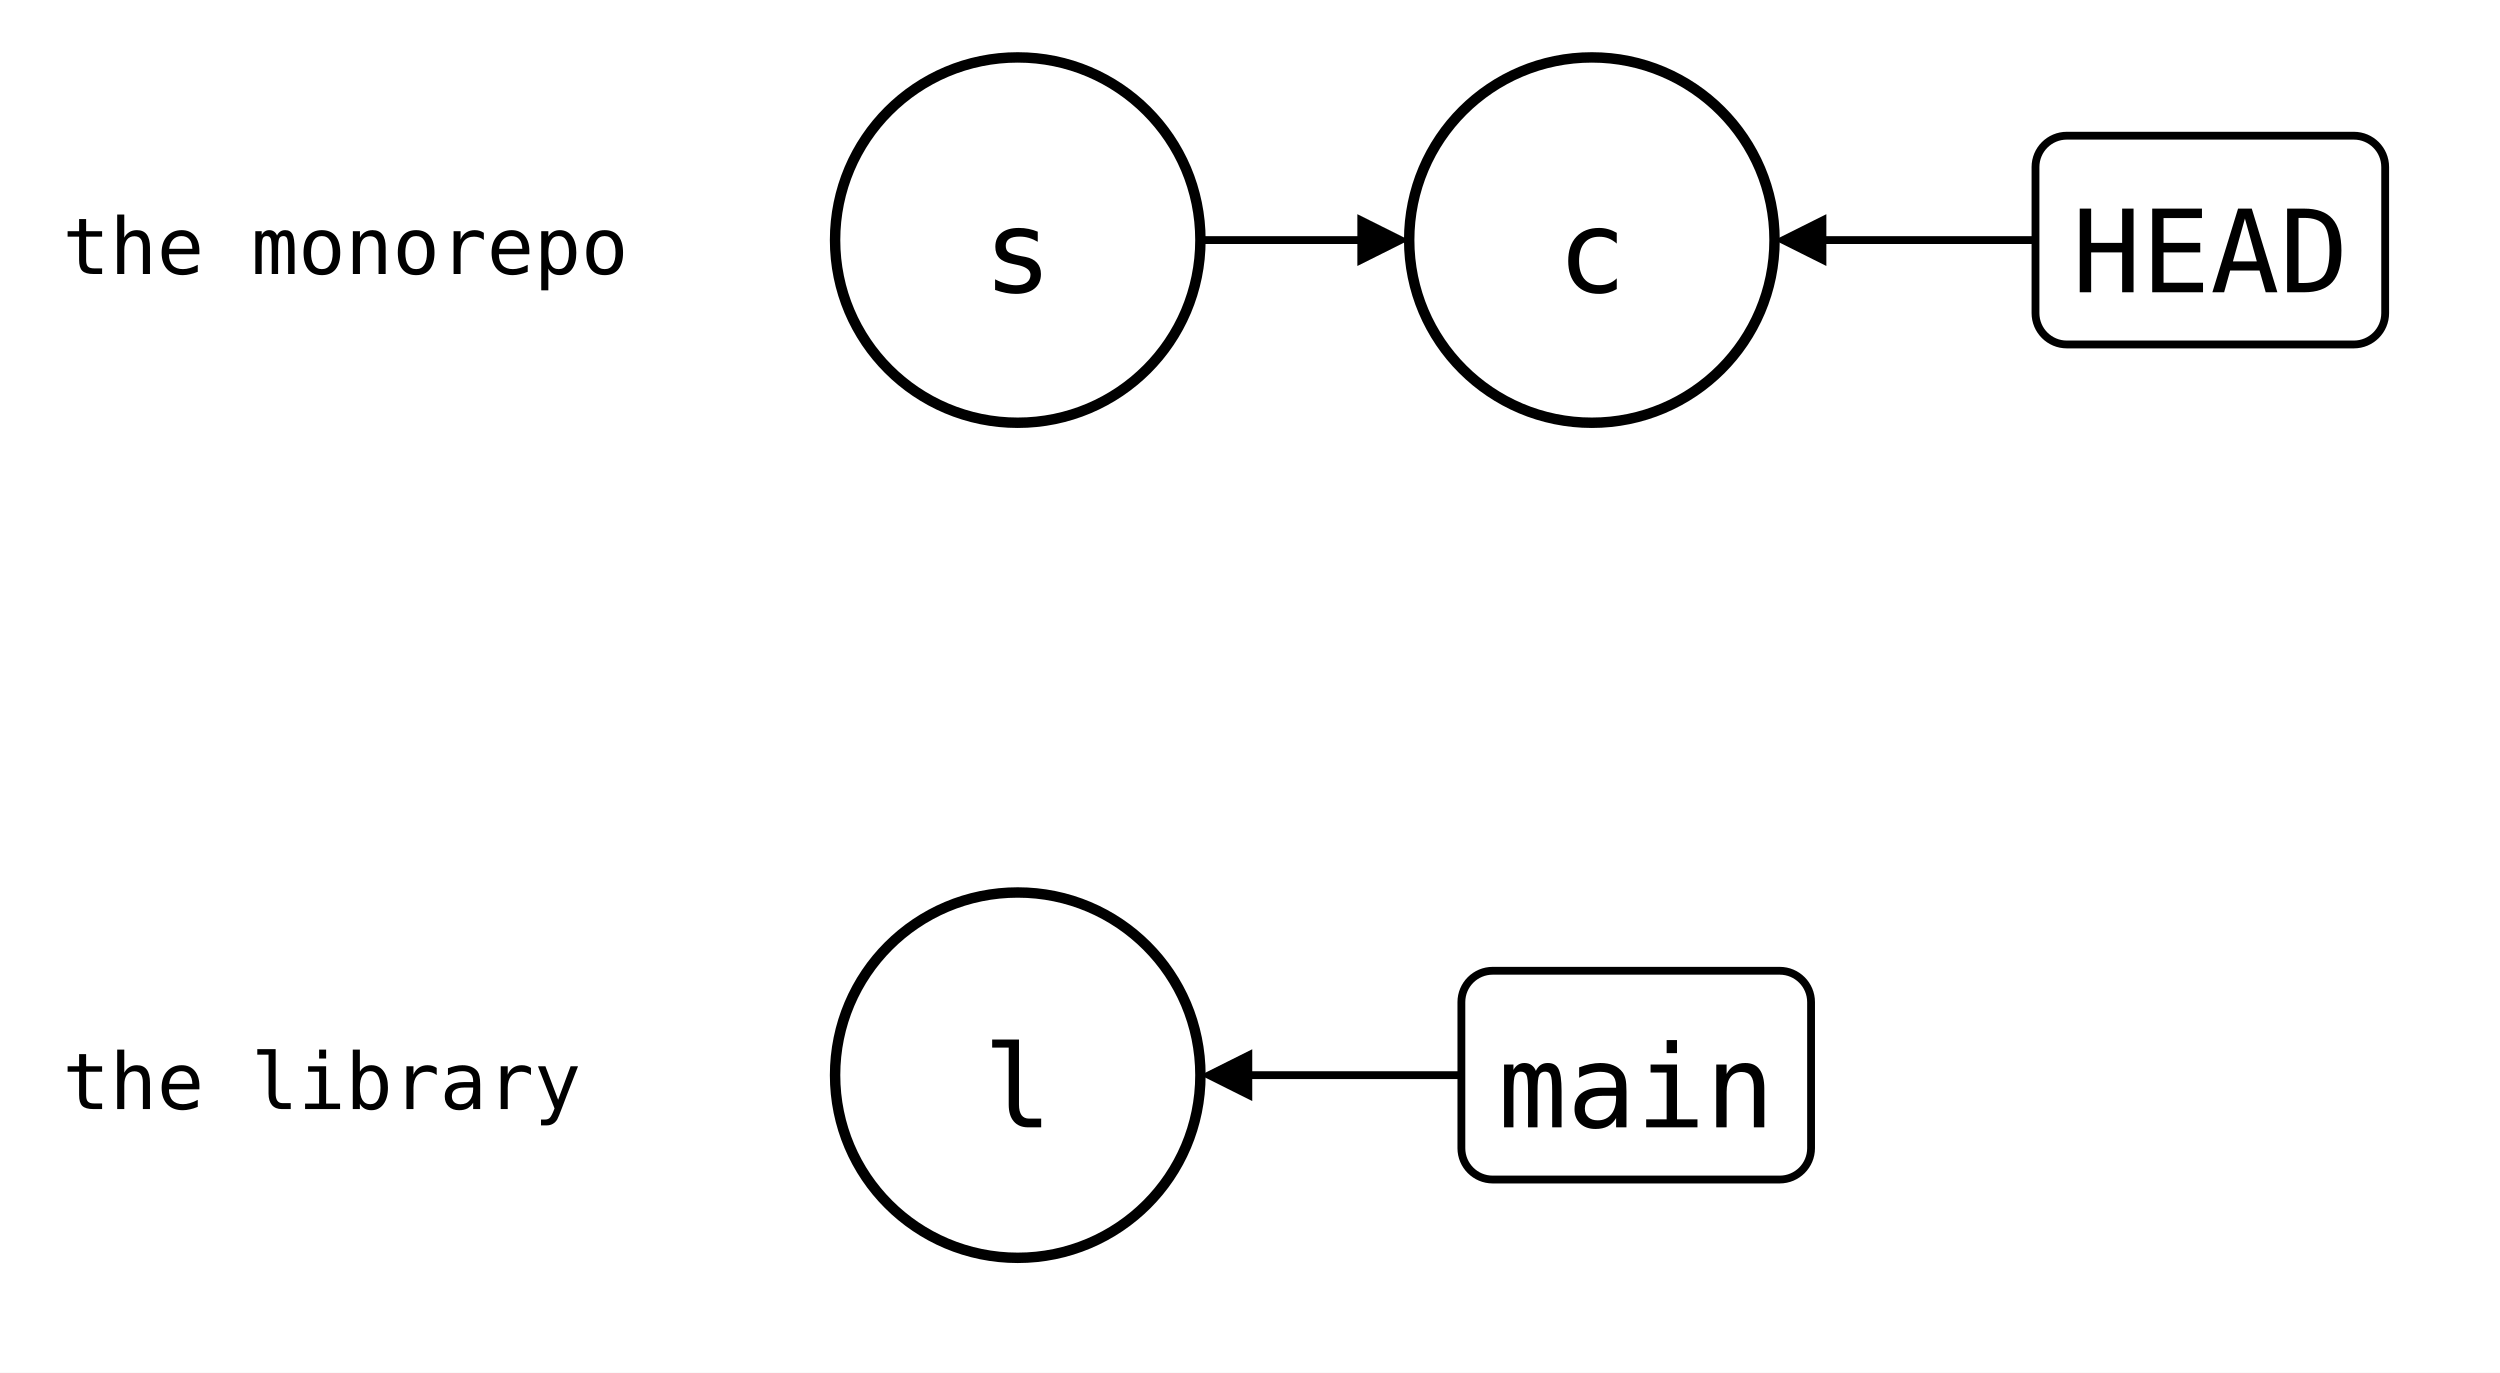
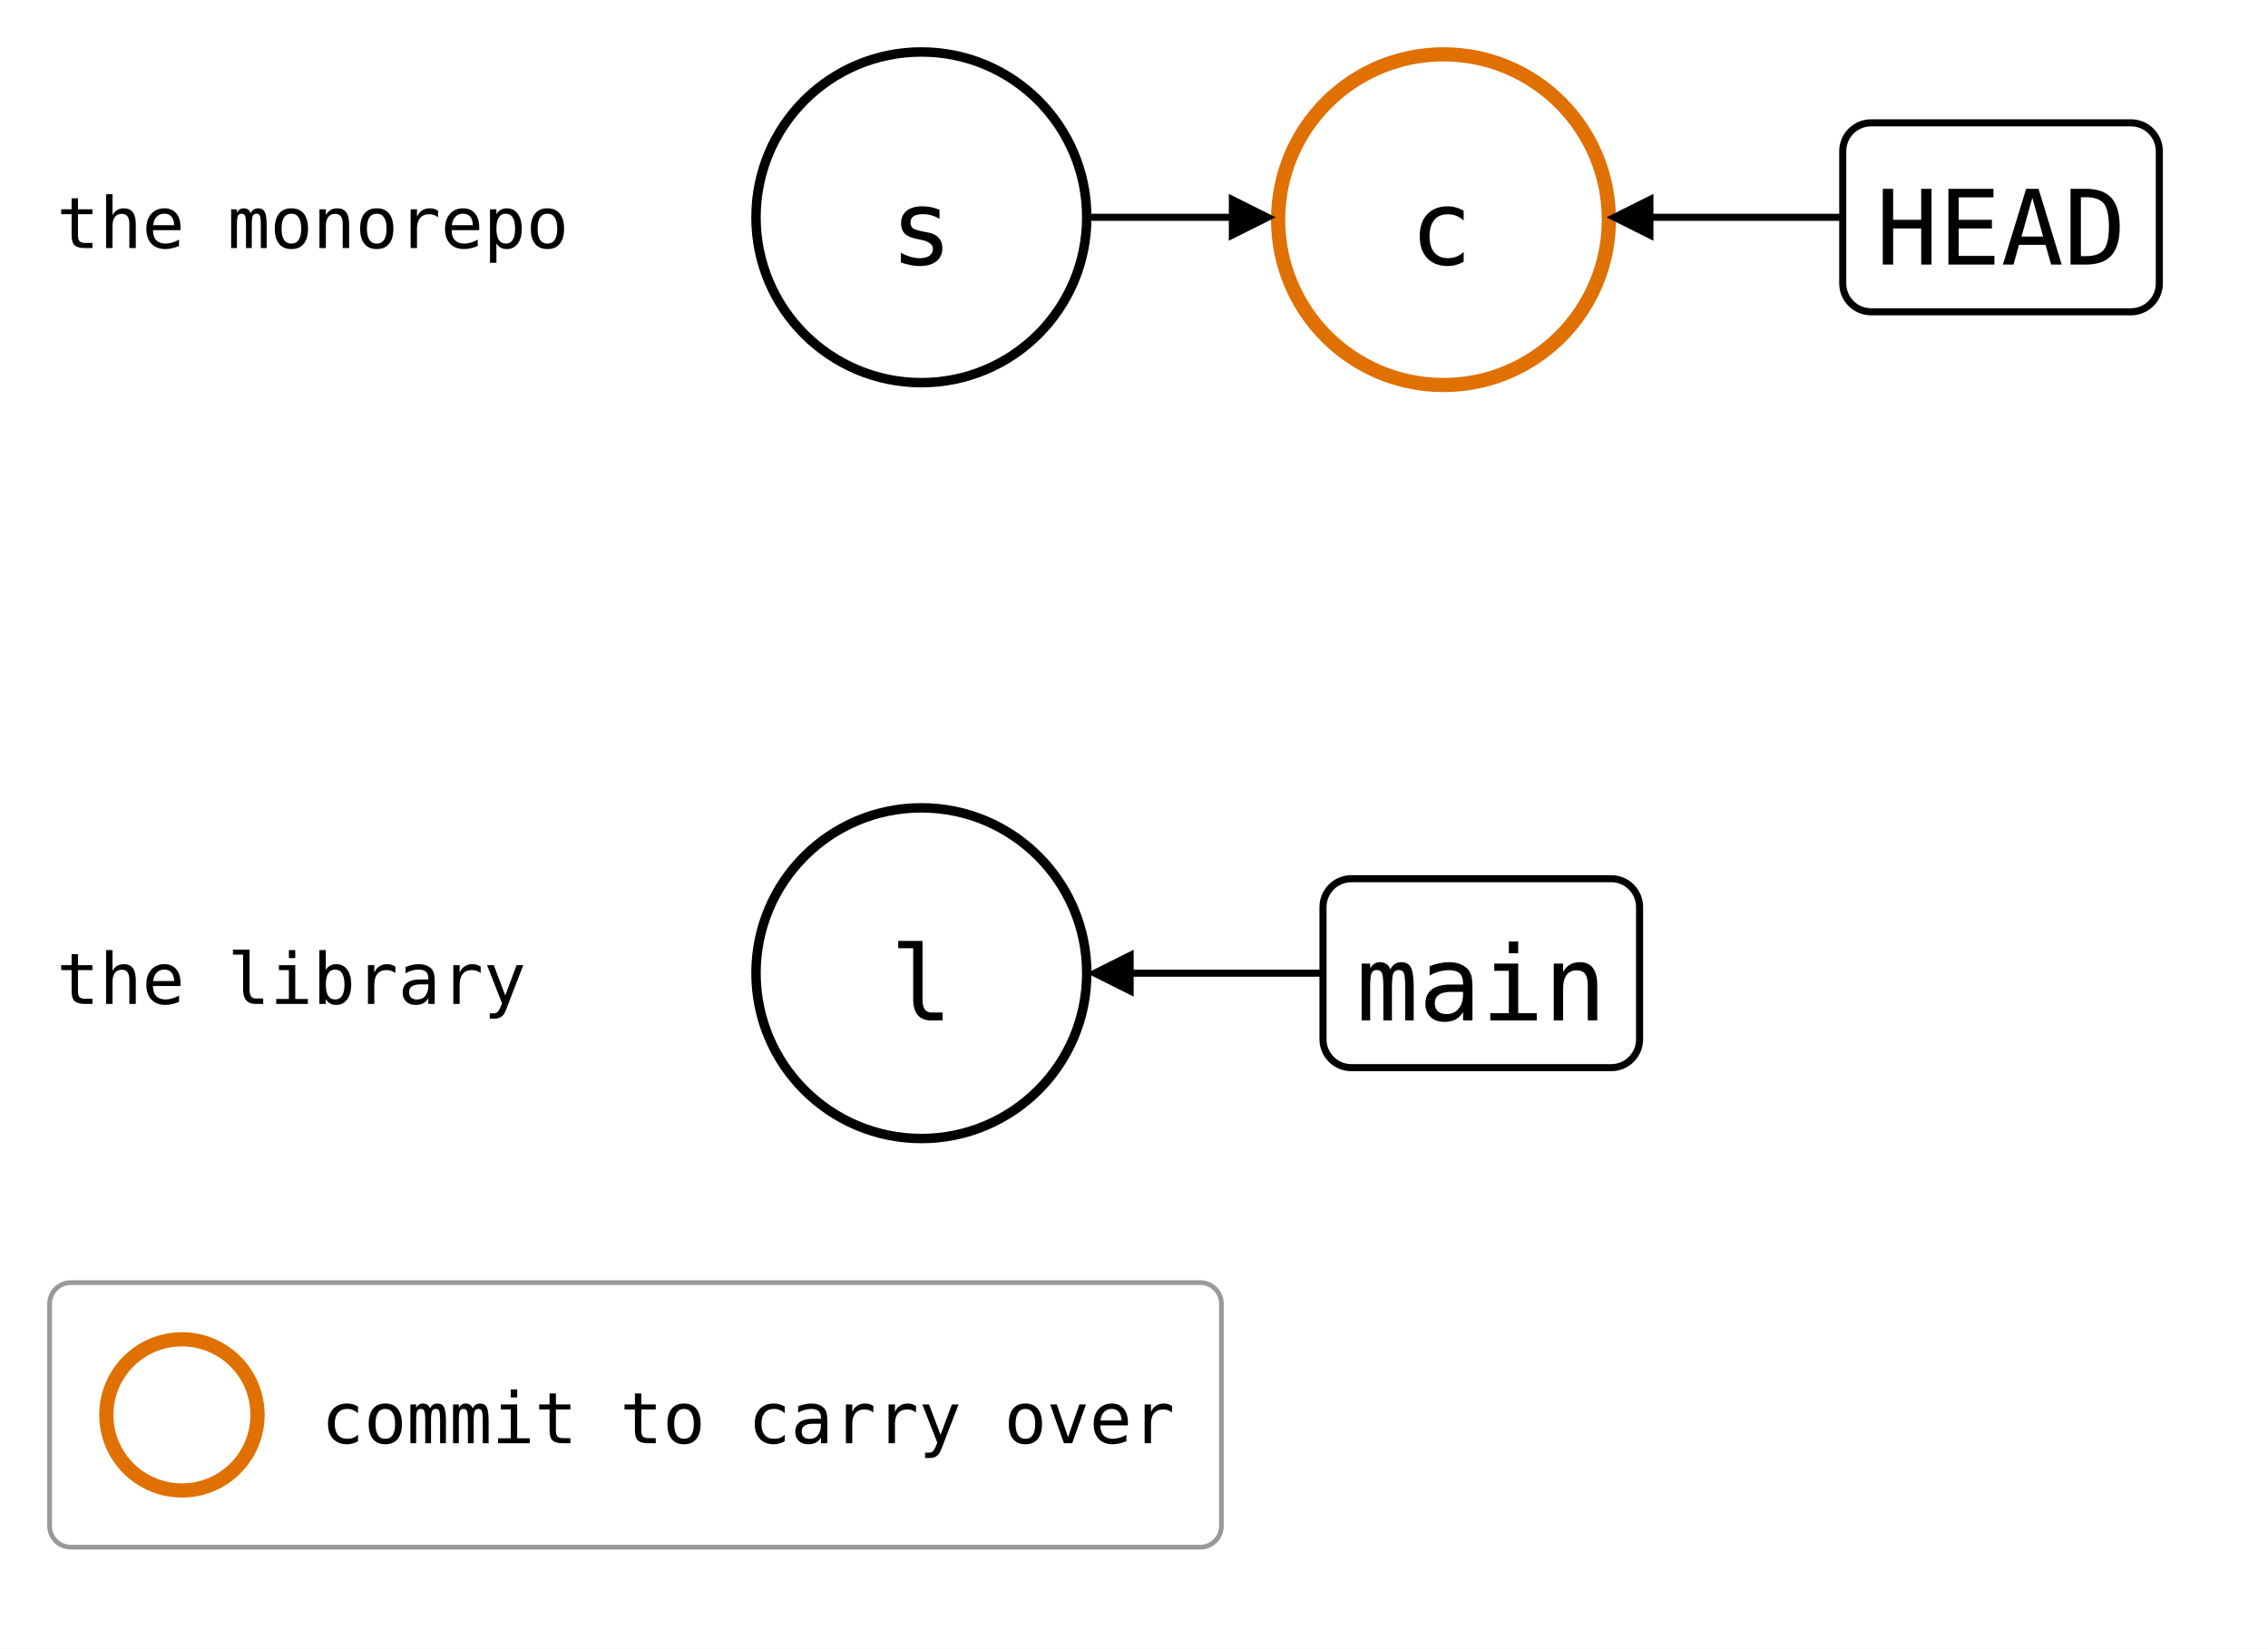
- <svg xmlns="http://www.w3.org/2000/svg" style="background: #ffffff; background-color: light-dark(#ffffff, #121212); color-scheme: light dark;" version="1.1" width="479px" height="263px" viewBox="0 0 479 263" id="ge-svg-MgHFD9AsF83aB5VMh_YO" content="&lt;mxfile host=&quot;Electron&quot;&gt;&#10;  &lt;diagram name=&quot;git-submodule-splice-fix&quot; id=&quot;git-submodule-splice-fix&quot;&gt;&#10;    &lt;mxGraphModel grid=&quot;0&quot; gridSize=&quot;10&quot; guides=&quot;1&quot; tooltips=&quot;1&quot; connect=&quot;1&quot; arrows=&quot;1&quot; fold=&quot;0&quot; page=&quot;0&quot; pageScale=&quot;1&quot; pageWidth=&quot;850&quot; pageHeight=&quot;1100&quot; background=&quot;#ffffff&quot; math=&quot;0&quot; shadow=&quot;0&quot;&gt;&#10;      &lt;root&gt;&#10;        &lt;mxCell id=&quot;0&quot; /&gt;&#10;        &lt;mxCell id=&quot;1&quot; parent=&quot;0&quot; /&gt;&#10;        &lt;mxCell id=&quot;text0&quot; parent=&quot;1&quot; style=&quot;text;strokeColor=none;fillColor=none;align=left;verticalAlign=middle;fontSize=15;fontFamily=Roboto Mono,monospace;&quot; value=&quot;the monorepo&quot; vertex=&quot;1&quot;&gt;&#10;          &lt;mxGeometry height=&quot;30&quot; width=&quot;130&quot; y=&quot;90&quot; as=&quot;geometry&quot; /&gt;&#10;        &lt;/mxCell&gt;&#10;        &lt;mxCell id=&quot;text1&quot; parent=&quot;1&quot; style=&quot;text;strokeColor=none;fillColor=none;align=left;verticalAlign=middle;fontSize=15;fontFamily=Roboto Mono,monospace;&quot; value=&quot;the library&quot; vertex=&quot;1&quot;&gt;&#10;          &lt;mxGeometry height=&quot;30&quot; width=&quot;130&quot; y=&quot;250&quot; as=&quot;geometry&quot; /&gt;&#10;        &lt;/mxCell&gt;&#10;        &lt;mxCell id=&quot;s&quot; parent=&quot;1&quot; style=&quot;ellipse;aspect=fixed;strokeWidth=2;fontSize=22;fontFamily=Roboto Mono,monospace;&quot; value=&quot;s&quot; vertex=&quot;1&quot;&gt;&#10;          &lt;mxGeometry height=&quot;70&quot; width=&quot;70&quot; x=&quot;150&quot; y=&quot;70&quot; as=&quot;geometry&quot; /&gt;&#10;        &lt;/mxCell&gt;&#10;        &lt;mxCell id=&quot;c&quot; parent=&quot;1&quot; style=&quot;ellipse;aspect=fixed;strokeWidth=2;fontSize=22;fontFamily=Roboto Mono,monospace;&quot; value=&quot;c&quot; vertex=&quot;1&quot;&gt;&#10;          &lt;mxGeometry height=&quot;70&quot; width=&quot;70&quot; x=&quot;260&quot; y=&quot;70&quot; as=&quot;geometry&quot; /&gt;&#10;        &lt;/mxCell&gt;&#10;        &lt;mxCell id=&quot;l&quot; parent=&quot;1&quot; style=&quot;ellipse;aspect=fixed;strokeWidth=2;fontSize=22;fontFamily=Roboto Mono,monospace;&quot; value=&quot;l&quot; vertex=&quot;1&quot;&gt;&#10;          &lt;mxGeometry height=&quot;70&quot; width=&quot;70&quot; x=&quot;150&quot; y=&quot;230&quot; as=&quot;geometry&quot; /&gt;&#10;        &lt;/mxCell&gt;&#10;        &lt;mxCell id=&quot;box0&quot; parent=&quot;1&quot; style=&quot;rounded=1;strokeWidth=1.5;fontSize=22;fontFamily=Roboto Mono,monospace;&quot; value=&quot;HEAD&quot; vertex=&quot;1&quot;&gt;&#10;          &lt;mxGeometry height=&quot;40&quot; width=&quot;67&quot; x=&quot;380&quot; y=&quot;85&quot; as=&quot;geometry&quot; /&gt;&#10;        &lt;/mxCell&gt;&#10;        &lt;mxCell id=&quot;e0&quot; edge=&quot;1&quot; parent=&quot;1&quot; source=&quot;box0&quot; style=&quot;endArrow=block;endFill=1;html=1;strokeWidth=1.5;rounded=0;&quot; target=&quot;c&quot;&gt;&#10;          &lt;mxGeometry relative=&quot;1&quot; as=&quot;geometry&quot; /&gt;&#10;        &lt;/mxCell&gt;&#10;        &lt;mxCell id=&quot;box1&quot; parent=&quot;1&quot; style=&quot;rounded=1;strokeWidth=1.5;fontSize=22;fontFamily=Roboto Mono,monospace;&quot; value=&quot;main&quot; vertex=&quot;1&quot;&gt;&#10;          &lt;mxGeometry height=&quot;40&quot; width=&quot;67&quot; x=&quot;270&quot; y=&quot;245&quot; as=&quot;geometry&quot; /&gt;&#10;        &lt;/mxCell&gt;&#10;        &lt;mxCell id=&quot;e1&quot; edge=&quot;1&quot; parent=&quot;1&quot; source=&quot;box1&quot; style=&quot;endArrow=block;endFill=1;html=1;strokeWidth=1.5;rounded=0;&quot; target=&quot;l&quot;&gt;&#10;          &lt;mxGeometry relative=&quot;1&quot; as=&quot;geometry&quot; /&gt;&#10;        &lt;/mxCell&gt;&#10;        &lt;mxCell id=&quot;e2&quot; edge=&quot;1&quot; parent=&quot;1&quot; source=&quot;s&quot; style=&quot;endArrow=block;endFill=1;html=1;strokeWidth=1.5;rounded=0;&quot; target=&quot;c&quot;&gt;&#10;          &lt;mxGeometry relative=&quot;1&quot; as=&quot;geometry&quot; /&gt;&#10;        &lt;/mxCell&gt;&#10;      &lt;/root&gt;&#10;    &lt;/mxGraphModel&gt;&#10;  &lt;/diagram&gt;&#10;&lt;/mxfile&gt;&#10;">
-   <style type="text/css">@supports (color: light-dark(#000, #fff)) { #ge-svg-MgHFD9AsF83aB5VMh_YO { --ge-adaptive-bg: light-dark(#ffffff, var(--ge-dark-color, #121212)); } }</style>
+ <svg xmlns="http://www.w3.org/2000/svg" style="background: #ffffff; background-color: light-dark(#ffffff, #121212); color-scheme: light dark;" version="1.1" width="480px" height="349px" viewBox="0 0 480 349" id="ge-svg-VUY9g3U9vxBRjccpDOcj" content="&lt;mxfile host=&quot;Electron&quot;&gt;&#10;  &lt;diagram name=&quot;git-submodule-splice-fix&quot; id=&quot;git-submodule-splice-fix&quot;&gt;&#10;    &lt;mxGraphModel grid=&quot;0&quot; gridSize=&quot;10&quot; guides=&quot;1&quot; tooltips=&quot;1&quot; connect=&quot;1&quot; arrows=&quot;1&quot; fold=&quot;0&quot; page=&quot;0&quot; pageScale=&quot;1&quot; pageWidth=&quot;850&quot; pageHeight=&quot;1100&quot; background=&quot;#ffffff&quot; math=&quot;0&quot; shadow=&quot;0&quot;&gt;&#10;      &lt;root&gt;&#10;        &lt;mxCell id=&quot;0&quot; /&gt;&#10;        &lt;mxCell id=&quot;1&quot; parent=&quot;0&quot; /&gt;&#10;        &lt;mxCell id=&quot;text0&quot; parent=&quot;1&quot; style=&quot;text;strokeColor=none;fillColor=none;align=left;verticalAlign=middle;fontSize=15;fontFamily=Roboto Mono,monospace;&quot; value=&quot;the monorepo&quot; vertex=&quot;1&quot;&gt;&#10;          &lt;mxGeometry height=&quot;30&quot; width=&quot;130&quot; y=&quot;90&quot; as=&quot;geometry&quot; /&gt;&#10;        &lt;/mxCell&gt;&#10;        &lt;mxCell id=&quot;text1&quot; parent=&quot;1&quot; style=&quot;text;strokeColor=none;fillColor=none;align=left;verticalAlign=middle;fontSize=15;fontFamily=Roboto Mono,monospace;&quot; value=&quot;the library&quot; vertex=&quot;1&quot;&gt;&#10;          &lt;mxGeometry height=&quot;30&quot; width=&quot;130&quot; y=&quot;250&quot; as=&quot;geometry&quot; /&gt;&#10;        &lt;/mxCell&gt;&#10;        &lt;mxCell id=&quot;s&quot; parent=&quot;1&quot; style=&quot;ellipse;aspect=fixed;strokeWidth=2;fontSize=22;fontFamily=Roboto Mono,monospace;&quot; value=&quot;s&quot; vertex=&quot;1&quot;&gt;&#10;          &lt;mxGeometry height=&quot;70&quot; width=&quot;70&quot; x=&quot;150&quot; y=&quot;70&quot; as=&quot;geometry&quot; /&gt;&#10;        &lt;/mxCell&gt;&#10;        &lt;mxCell id=&quot;c&quot; parent=&quot;1&quot; style=&quot;ellipse;aspect=fixed;fontSize=22;fontFamily=Roboto Mono,monospace;strokeColor=#E07000;strokeWidth=3;&quot; value=&quot;c&quot; vertex=&quot;1&quot;&gt;&#10;          &lt;mxGeometry height=&quot;70&quot; width=&quot;70&quot; x=&quot;260&quot; y=&quot;70&quot; as=&quot;geometry&quot; /&gt;&#10;        &lt;/mxCell&gt;&#10;        &lt;mxCell id=&quot;l&quot; parent=&quot;1&quot; style=&quot;ellipse;aspect=fixed;strokeWidth=2;fontSize=22;fontFamily=Roboto Mono,monospace;&quot; value=&quot;l&quot; vertex=&quot;1&quot;&gt;&#10;          &lt;mxGeometry height=&quot;70&quot; width=&quot;70&quot; x=&quot;150&quot; y=&quot;230&quot; as=&quot;geometry&quot; /&gt;&#10;        &lt;/mxCell&gt;&#10;        &lt;mxCell id=&quot;box0&quot; parent=&quot;1&quot; style=&quot;rounded=1;strokeWidth=1.5;fontSize=22;fontFamily=Roboto Mono,monospace;&quot; value=&quot;HEAD&quot; vertex=&quot;1&quot;&gt;&#10;          &lt;mxGeometry height=&quot;40&quot; width=&quot;67&quot; x=&quot;380&quot; y=&quot;85&quot; as=&quot;geometry&quot; /&gt;&#10;        &lt;/mxCell&gt;&#10;        &lt;mxCell id=&quot;e0&quot; edge=&quot;1&quot; parent=&quot;1&quot; source=&quot;box0&quot; style=&quot;endArrow=block;endFill=1;html=1;strokeWidth=1.5;rounded=0;&quot; target=&quot;c&quot;&gt;&#10;          &lt;mxGeometry relative=&quot;1&quot; as=&quot;geometry&quot; /&gt;&#10;        &lt;/mxCell&gt;&#10;        &lt;mxCell id=&quot;box1&quot; parent=&quot;1&quot; style=&quot;rounded=1;strokeWidth=1.5;fontSize=22;fontFamily=Roboto Mono,monospace;&quot; value=&quot;main&quot; vertex=&quot;1&quot;&gt;&#10;          &lt;mxGeometry height=&quot;40&quot; width=&quot;67&quot; x=&quot;270&quot; y=&quot;245&quot; as=&quot;geometry&quot; /&gt;&#10;        &lt;/mxCell&gt;&#10;        &lt;mxCell id=&quot;e1&quot; edge=&quot;1&quot; parent=&quot;1&quot; source=&quot;box1&quot; style=&quot;endArrow=block;endFill=1;html=1;strokeWidth=1.5;rounded=0;&quot; target=&quot;l&quot;&gt;&#10;          &lt;mxGeometry relative=&quot;1&quot; as=&quot;geometry&quot; /&gt;&#10;        &lt;/mxCell&gt;&#10;        &lt;mxCell id=&quot;e2&quot; edge=&quot;1&quot; parent=&quot;1&quot; source=&quot;s&quot; style=&quot;endArrow=block;endFill=1;html=1;strokeWidth=1.5;rounded=0;&quot; target=&quot;c&quot;&gt;&#10;          &lt;mxGeometry relative=&quot;1&quot; as=&quot;geometry&quot; /&gt;&#10;        &lt;/mxCell&gt;&#10;        &lt;mxCell id=&quot;legend&quot; parent=&quot;1&quot; style=&quot;rounded=1;arcSize=8;fillColor=none;strokeColor=#999999;strokeWidth=1;legend=1;&quot; value=&quot;&quot; vertex=&quot;1&quot;&gt;&#10;          &lt;mxGeometry height=&quot;56&quot; width=&quot;248&quot; y=&quot;330&quot; as=&quot;geometry&quot; /&gt;&#10;        &lt;/mxCell&gt;&#10;        &lt;mxCell id=&quot;legend_orange&quot; parent=&quot;legend&quot; style=&quot;ellipse;aspect=fixed;fontSize=13;fontFamily=Roboto Mono,monospace;strokeColor=#E07000;strokeWidth=3;&quot; value=&quot;&quot; vertex=&quot;1&quot;&gt;&#10;          &lt;mxGeometry height=&quot;32&quot; width=&quot;32&quot; x=&quot;12&quot; y=&quot;12&quot; as=&quot;geometry&quot; /&gt;&#10;        &lt;/mxCell&gt;&#10;        &lt;mxCell id=&quot;legend_orange_text&quot; parent=&quot;legend&quot; style=&quot;text;align=left;verticalAlign=middle;fontSize=15;fontFamily=Roboto Mono,monospace;&quot; value=&quot;commit to carry over&quot; vertex=&quot;1&quot;&gt;&#10;          &lt;mxGeometry height=&quot;32&quot; width=&quot;180&quot; x=&quot;56&quot; y=&quot;12&quot; as=&quot;geometry&quot; /&gt;&#10;        &lt;/mxCell&gt;&#10;      &lt;/root&gt;&#10;    &lt;/mxGraphModel&gt;&#10;  &lt;/diagram&gt;&#10;&lt;/mxfile&gt;&#10;">
+   <style type="text/css">@supports (color: light-dark(#000, #fff)) { #ge-svg-VUY9g3U9vxBRjccpDOcj { --ge-adaptive-bg: light-dark(#ffffff, var(--ge-dark-color, #121212)); } }</style>
  <defs />
  <rect fill="#ffffff" width="100%" height="100%" x="0" y="0" style="fill: light-dark(rgb(255, 255, 255), rgb(18, 18, 18));" />
  <g>
    <g data-cell-id="0">
      <g data-cell-id="1">
        <g data-cell-id="text0">
          <g>
            <rect x="10" y="31" width="130" height="30" fill="none" stroke="none" pointer-events="all" />
          </g>
          <g>
            <g fill="#000000" font-family="'Roboto Mono', monospace" text-anchor="start" font-size="15px" style="fill: light-dark(rgb(0, 0, 0), rgb(255, 255, 255));">
              <text x="12" y="52.5">the monorepo</text>
            </g>
          </g>
        </g>
        <g data-cell-id="text1">
          <g>
            <rect x="10" y="191" width="130" height="30" fill="none" stroke="none" pointer-events="all" />
          </g>
          <g>
            <g fill="#000000" font-family="'Roboto Mono', monospace" text-anchor="start" font-size="15px" style="fill: light-dark(rgb(0, 0, 0), rgb(255, 255, 255));">
              <text x="12" y="212.5">the library</text>
            </g>
          </g>
        </g>
        <g data-cell-id="s">
          <g>
            <ellipse cx="195" cy="46" rx="35" ry="35" fill="#ffffff" stroke="#000000" stroke-width="2" pointer-events="all" style="fill: var(--ge-adaptive-bg, #ffffff); stroke: light-dark(rgb(0, 0, 0), rgb(255, 255, 255));" />
          </g>
          <g>
            <g fill="#000000" font-family="'Roboto Mono', monospace" text-anchor="middle" font-size="22px" style="fill: light-dark(rgb(0, 0, 0), rgb(255, 255, 255));">
              <text x="195" y="56">s</text>
            </g>
          </g>
        </g>
        <g data-cell-id="c">
-           <g>
-             <ellipse cx="305" cy="46" rx="35" ry="35" fill="#ffffff" stroke="#000000" stroke-width="2" pointer-events="all" style="fill: var(--ge-adaptive-bg, #ffffff); stroke: light-dark(rgb(0, 0, 0), rgb(255, 255, 255));" />
+           <g transform="translate(0.5,0.5)">
+             <ellipse cx="305" cy="46" rx="35" ry="35" fill="#ffffff" stroke="#e07000" stroke-width="3" pointer-events="all" style="fill: var(--ge-adaptive-bg, #ffffff); stroke: light-dark(rgb(224, 112, 0), rgb(210, 114, 18));" />
          </g>
          <g>
            <g fill="#000000" font-family="'Roboto Mono', monospace" text-anchor="middle" font-size="22px" style="fill: light-dark(rgb(0, 0, 0), rgb(255, 255, 255));">
              <text x="305" y="56">c</text>
            </g>
          </g>
        </g>
        <g data-cell-id="l">
          <g>
            <ellipse cx="195" cy="206" rx="35" ry="35" fill="#ffffff" stroke="#000000" stroke-width="2" pointer-events="all" style="fill: var(--ge-adaptive-bg, #ffffff); stroke: light-dark(rgb(0, 0, 0), rgb(255, 255, 255));" />
          </g>
          <g>
            <g fill="#000000" font-family="'Roboto Mono', monospace" text-anchor="middle" font-size="22px" style="fill: light-dark(rgb(0, 0, 0), rgb(255, 255, 255));">
              <text x="195" y="216">l</text>
            </g>
          </g>
        </g>
        <g data-cell-id="box0">
          <g>
            <rect x="390" y="26" width="67" height="40" rx="6" ry="6" fill="#ffffff" stroke="#000000" stroke-width="1.5" pointer-events="all" style="fill: var(--ge-adaptive-bg, #ffffff); stroke: light-dark(rgb(0, 0, 0), rgb(255, 255, 255));" />
          </g>
          <g>
            <g fill="#000000" font-family="'Roboto Mono', monospace" text-anchor="middle" font-size="22px" style="fill: light-dark(rgb(0, 0, 0), rgb(255, 255, 255));">
              <text x="423.5" y="56">HEAD</text>
            </g>
          </g>
        </g>
        <g data-cell-id="e0">
          <g>
            <path d="M 390 46 L 349.18 46" fill="none" stroke="#000000" stroke-width="1.5" stroke-miterlimit="10" pointer-events="stroke" style="stroke: light-dark(rgb(0, 0, 0), rgb(255, 255, 255));" />
            <path d="M 341.68 46 L 349.18 42.25 L 349.18 49.75 Z" fill="#000000" stroke="#000000" stroke-width="1.5" stroke-miterlimit="10" pointer-events="all" style="fill: light-dark(rgb(0, 0, 0), rgb(255, 255, 255)); stroke: light-dark(rgb(0, 0, 0), rgb(255, 255, 255));" />
          </g>
        </g>
        <g data-cell-id="box1">
          <g>
            <rect x="280" y="186" width="67" height="40" rx="6" ry="6" fill="#ffffff" stroke="#000000" stroke-width="1.5" pointer-events="all" style="fill: var(--ge-adaptive-bg, #ffffff); stroke: light-dark(rgb(0, 0, 0), rgb(255, 255, 255));" />
          </g>
          <g>
            <g fill="#000000" font-family="'Roboto Mono', monospace" text-anchor="middle" font-size="22px" style="fill: light-dark(rgb(0, 0, 0), rgb(255, 255, 255));">
              <text x="313.5" y="216">main</text>
            </g>
          </g>
        </g>
        <g data-cell-id="e1">
          <g>
            <path d="M 280 206 L 239.18 206" fill="none" stroke="#000000" stroke-width="1.5" stroke-miterlimit="10" pointer-events="stroke" style="stroke: light-dark(rgb(0, 0, 0), rgb(255, 255, 255));" />
            <path d="M 231.68 206 L 239.18 202.25 L 239.18 209.75 Z" fill="#000000" stroke="#000000" stroke-width="1.5" stroke-miterlimit="10" pointer-events="all" style="fill: light-dark(rgb(0, 0, 0), rgb(255, 255, 255)); stroke: light-dark(rgb(0, 0, 0), rgb(255, 255, 255));" />
          </g>
        </g>
        <g data-cell-id="e2">
          <g>
            <path d="M 230 46 L 260.82 46" fill="none" stroke="#000000" stroke-width="1.5" stroke-miterlimit="10" pointer-events="stroke" style="stroke: light-dark(rgb(0, 0, 0), rgb(255, 255, 255));" />
            <path d="M 268.32 46 L 260.82 49.75 L 260.82 42.25 Z" fill="#000000" stroke="#000000" stroke-width="1.5" stroke-miterlimit="10" pointer-events="all" style="fill: light-dark(rgb(0, 0, 0), rgb(255, 255, 255)); stroke: light-dark(rgb(0, 0, 0), rgb(255, 255, 255));" />
          </g>
        </g>
+         <g data-cell-id="legend">
+           <g transform="translate(0.5,0.5)">
+             <rect x="10" y="271" width="248" height="56" rx="4.48" ry="4.48" fill="none" stroke="#999999" pointer-events="all" style="stroke: light-dark(rgb(153, 153, 153), rgb(106, 106, 106));" />
+           </g>
+           <g data-cell-id="legend_orange">
+             <g transform="translate(0.5,0.5)">
+               <ellipse cx="38" cy="299" rx="16" ry="16" fill="#ffffff" stroke="#e07000" stroke-width="3" pointer-events="all" style="fill: var(--ge-adaptive-bg, #ffffff); stroke: light-dark(rgb(224, 112, 0), rgb(210, 114, 18));" />
+             </g>
+           </g>
+           <g data-cell-id="legend_orange_text">
+             <g>
+               <rect x="66" y="283" width="180" height="32" fill="none" stroke="none" pointer-events="all" />
+             </g>
+             <g>
+               <g fill="#000000" font-family="'Roboto Mono', monospace" text-anchor="start" font-size="15px" style="fill: light-dark(rgb(0, 0, 0), rgb(255, 255, 255));">
+                 <text x="68" y="305.5">commit to carry over</text>
+               </g>
+             </g>
+           </g>
+         </g>
      </g>
    </g>
  </g>
</svg>
